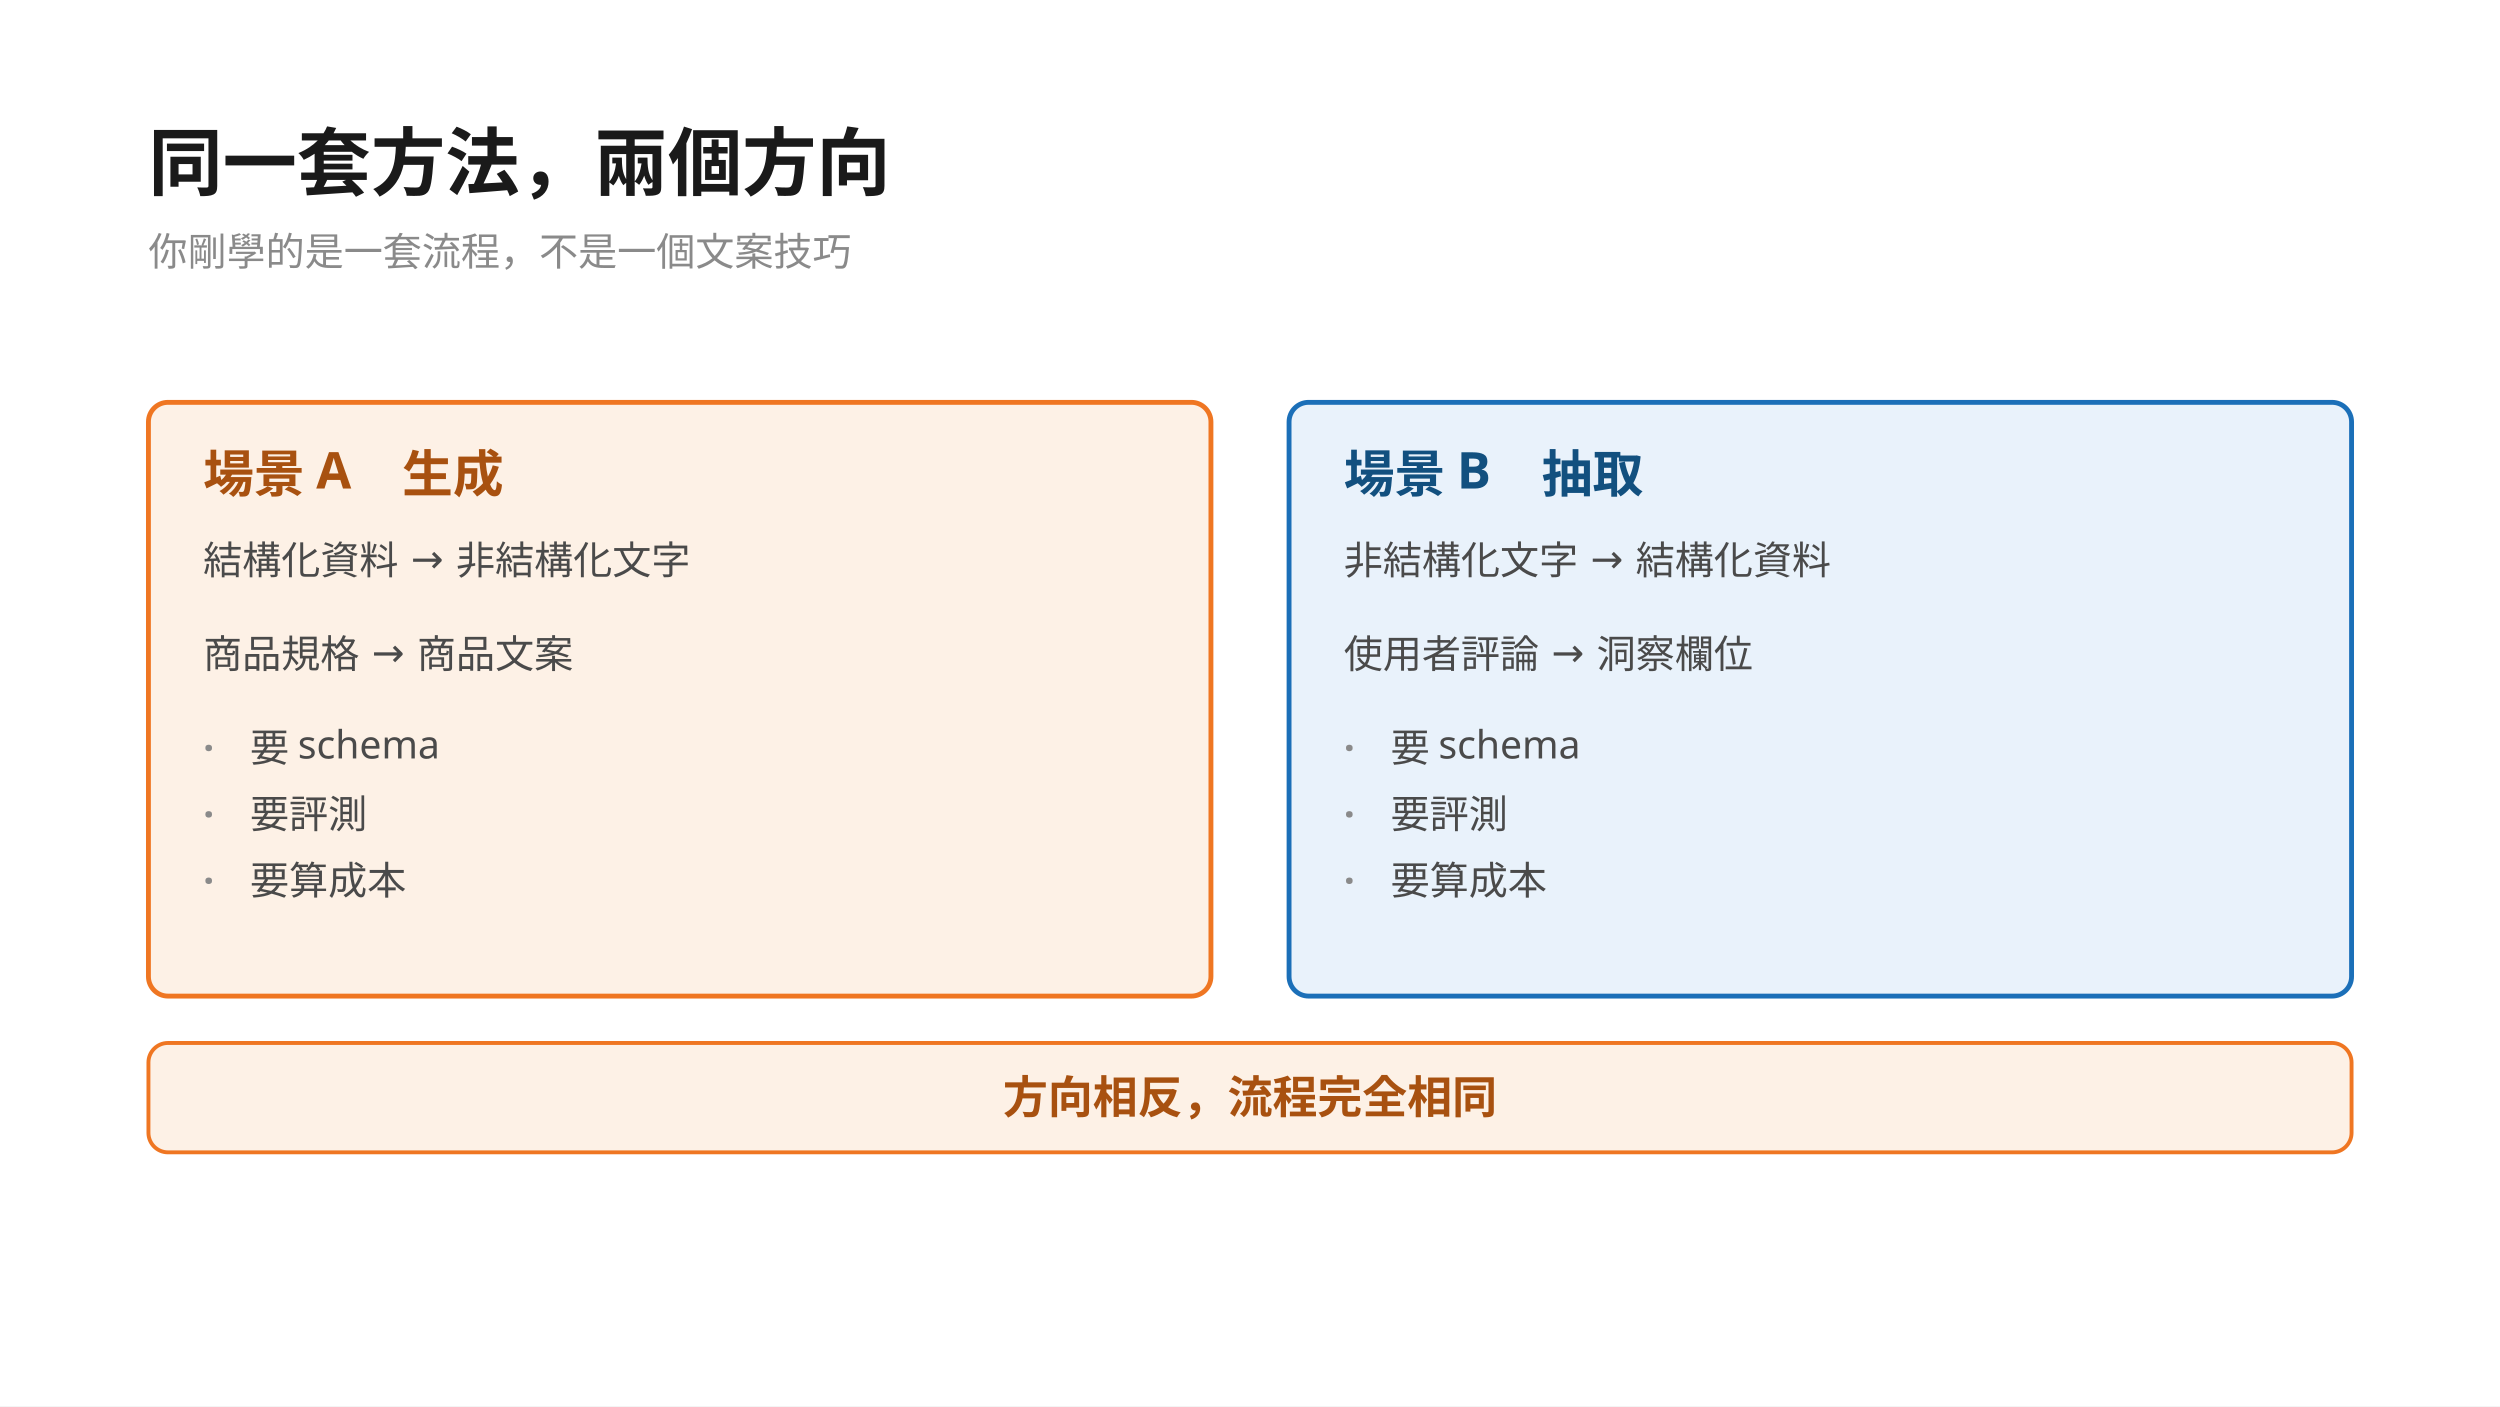
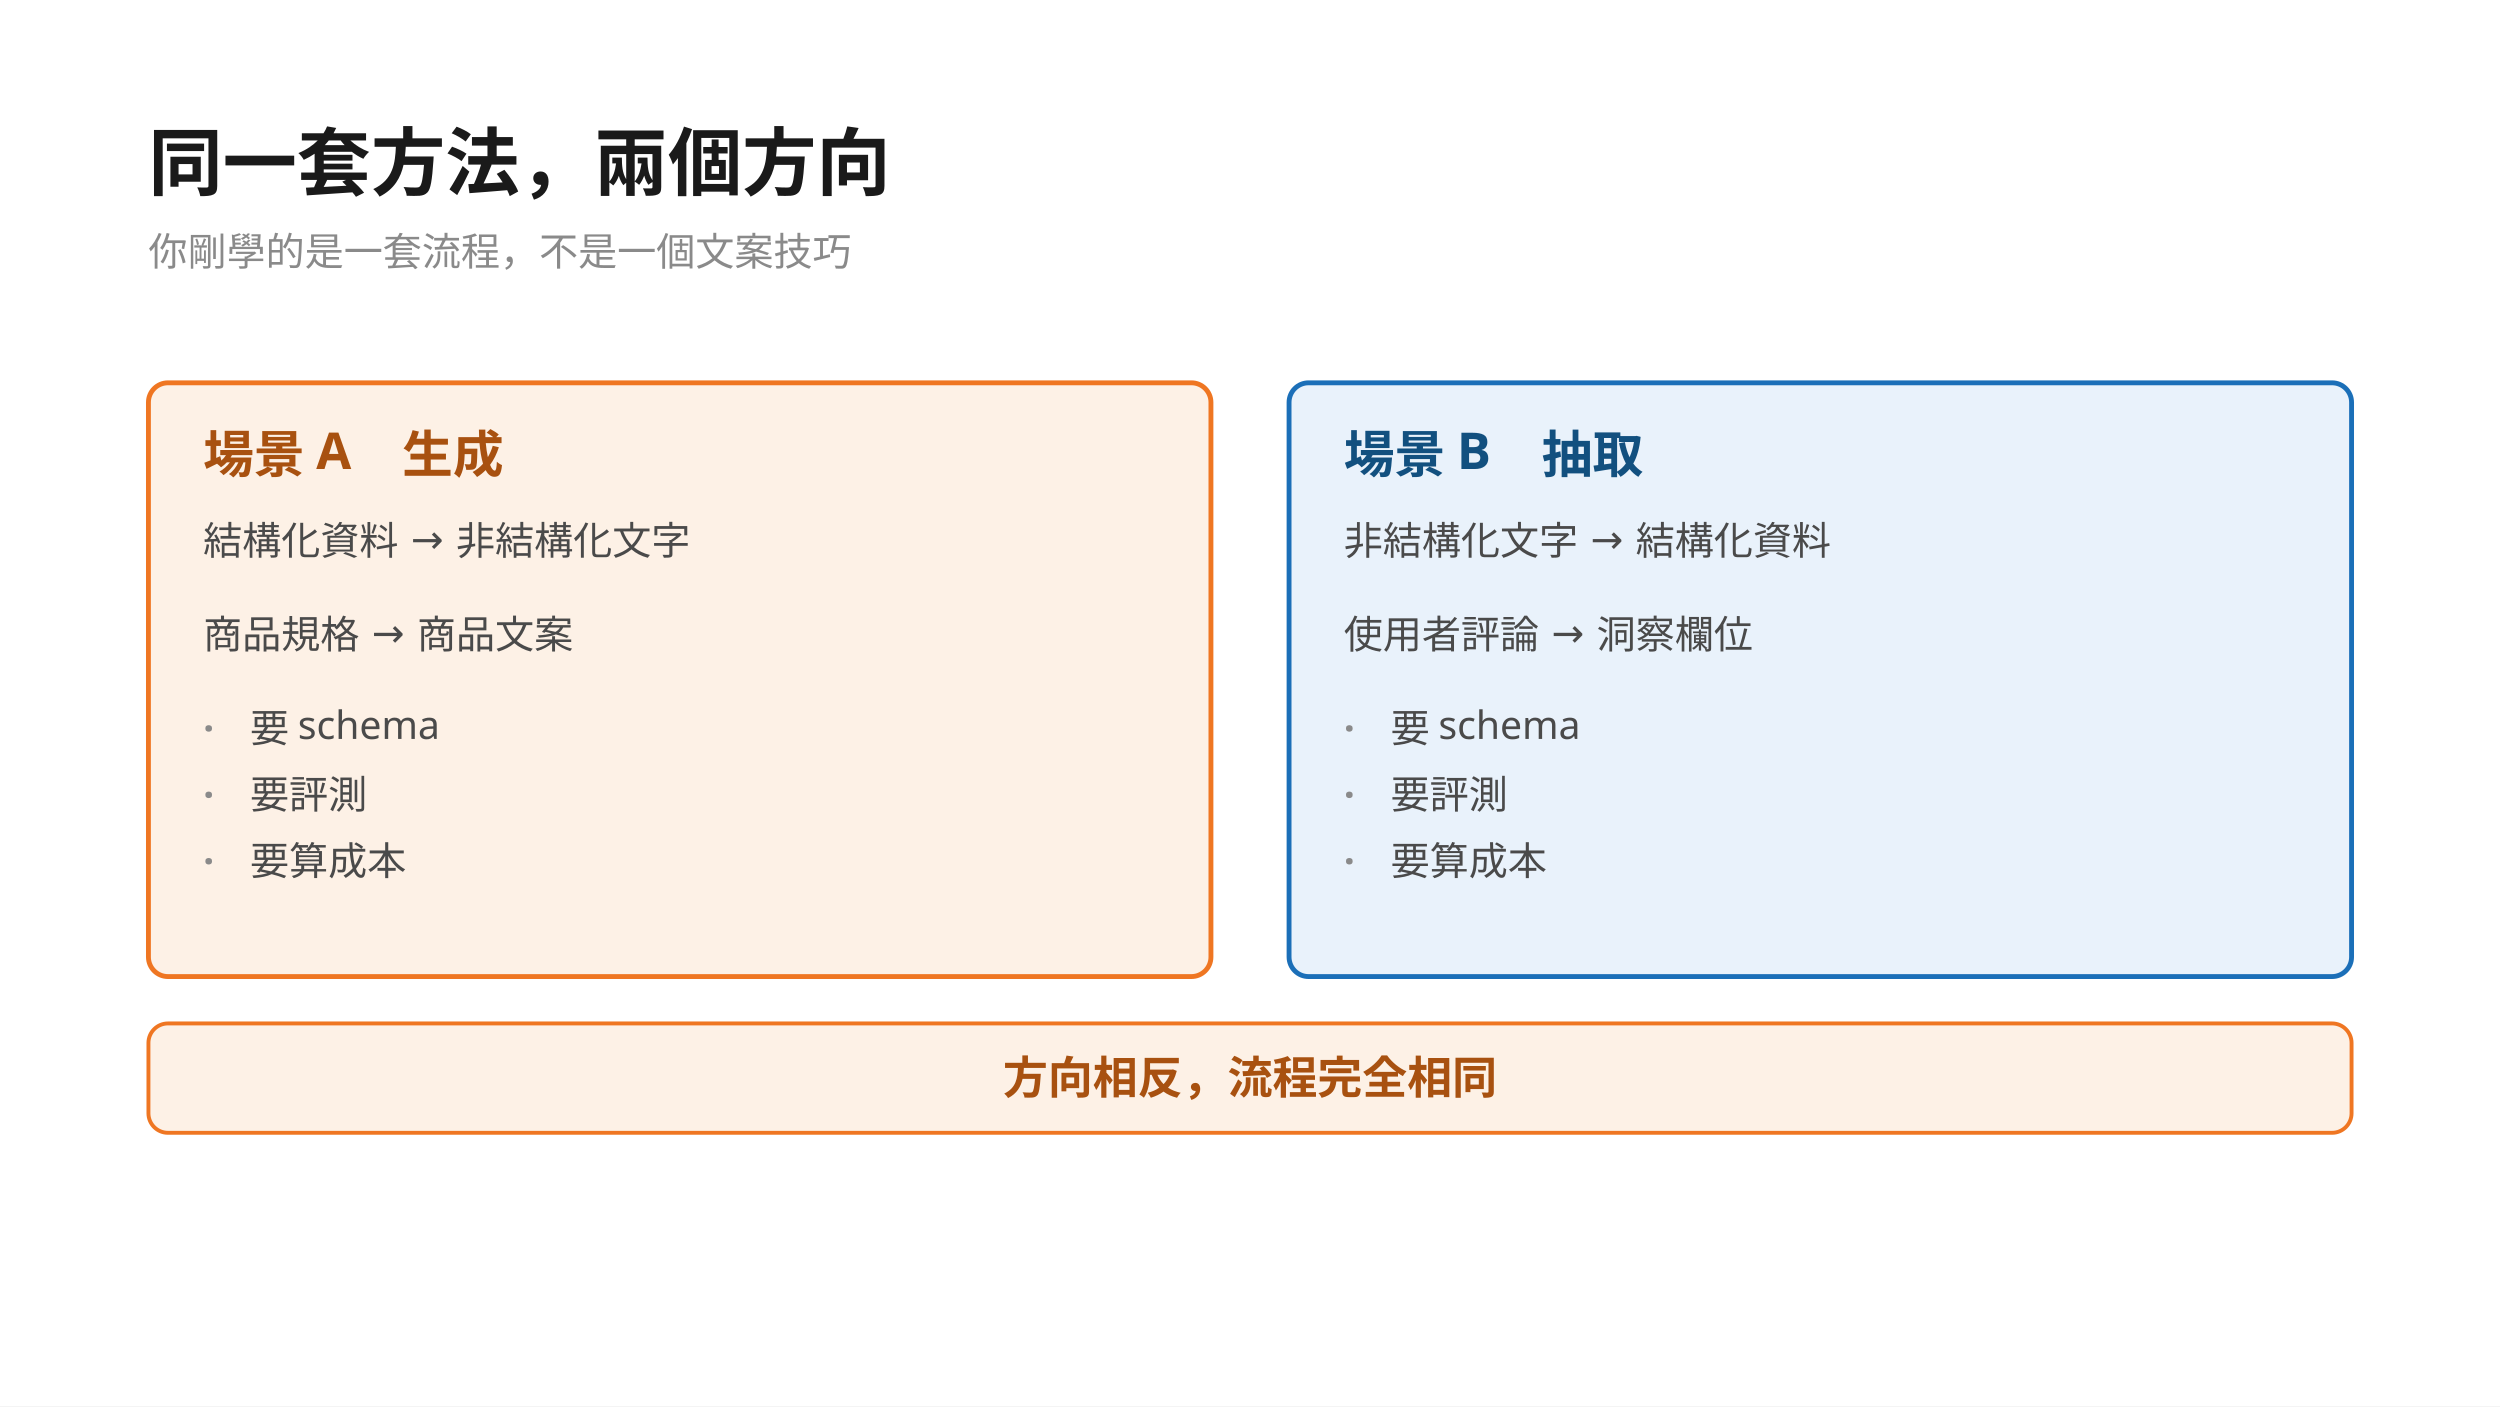
<svg xmlns="http://www.w3.org/2000/svg" viewBox="0 0 1280 720" width="1280" height="720" font-family="'PingFang TC','Noto Sans TC','Microsoft JhengHei','Hiragino Sans TC',sans-serif">
  <rect width="1280" height="720" fill="#ffffff" />
  <text x="76" y="97" font-size="38" fill="#1A1A1A" font-weight="700">同一套方法，兩個方向</text>
  <text x="76" y="136" font-size="20" fill="#8A8A8A">你剛學的是一套流程，不是一個文案技巧</text>
-   <rect x="76.0" y="206" width="544.0" height="304" rx="10" fill="#FDF1E6" stroke="#EF7622" stroke-width="2.5" />
-   <text x="104.0" y="252" font-size="26" fill="#A85110" font-weight="700">場景 A　生成</text>
-   <text x="104.0" y="294" font-size="20" fill="#4A4A4A">結構化資料 → 非結構化文字</text>
-   <text x="104.0" y="342" font-size="20" fill="#4A4A4A">商品規格 → 商品文案</text>
-   <text x="104.0" y="390" font-size="20" fill="#8A8A8A" font-weight="700">·</text>
-   <text x="128.0" y="390" font-size="20" fill="#4A4A4A">要 schema</text>
-   <text x="104.0" y="424" font-size="20" fill="#8A8A8A" font-weight="700">·</text>
-   <text x="128.0" y="424" font-size="20" fill="#4A4A4A">要評測</text>
-   <text x="104.0" y="458" font-size="20" fill="#8A8A8A" font-weight="700">·</text>
-   <text x="128.0" y="458" font-size="20" fill="#4A4A4A">要算成本</text>
-   <rect x="660.0" y="206" width="544.0" height="304" rx="10" fill="#E9F2FB" stroke="#1B6FB8" stroke-width="2.5" />
-   <text x="688.0" y="252" font-size="26" fill="#12507F" font-weight="700">場景 B　抽取</text>
-   <text x="688.0" y="294" font-size="20" fill="#4A4A4A">非結構化文字 → 結構化資料</text>
-   <text x="688.0" y="342" font-size="20" fill="#4A4A4A">使用者評論 → 洞察欄位</text>
-   <text x="688.0" y="390" font-size="20" fill="#8A8A8A" font-weight="700">·</text>
-   <text x="712.0" y="390" font-size="20" fill="#4A4A4A">要 schema</text>
-   <text x="688.0" y="424" font-size="20" fill="#8A8A8A" font-weight="700">·</text>
-   <text x="712.0" y="424" font-size="20" fill="#4A4A4A">要評測</text>
-   <text x="688.0" y="458" font-size="20" fill="#8A8A8A" font-weight="700">·</text>
-   <text x="712.0" y="458" font-size="20" fill="#4A4A4A">要算成本</text>
-   <rect x="76" y="534" width="1128" height="56" rx="10" fill="#FDF1E6" stroke="#EF7622" stroke-width="2" />
-   <text x="640.0" y="570" font-size="23" fill="#A85110" font-weight="700" text-anchor="middle">方向相反，流程完全相同</text>
+   <rect x="76.0" y="196" width="544.0" height="304" rx="10" fill="#FDF1E6" stroke="#EF7622" stroke-width="2.5" />
+   <text x="104.0" y="242" font-size="26" fill="#A85110" font-weight="700">場景 A　生成</text>
+   <text x="104.0" y="284" font-size="20" fill="#4A4A4A">結構化資料 → 非結構化文字</text>
+   <text x="104.0" y="332" font-size="20" fill="#4A4A4A">商品規格 → 商品文案</text>
+   <text x="104.0" y="380" font-size="20" fill="#8A8A8A" font-weight="700">·</text>
+   <text x="128.0" y="380" font-size="20" fill="#4A4A4A">要 schema</text>
+   <text x="104.0" y="414" font-size="20" fill="#8A8A8A" font-weight="700">·</text>
+   <text x="128.0" y="414" font-size="20" fill="#4A4A4A">要評測</text>
+   <text x="104.0" y="448" font-size="20" fill="#8A8A8A" font-weight="700">·</text>
+   <text x="128.0" y="448" font-size="20" fill="#4A4A4A">要算成本</text>
+   <rect x="660.0" y="196" width="544.0" height="304" rx="10" fill="#E9F2FB" stroke="#1B6FB8" stroke-width="2.5" />
+   <text x="688.0" y="242" font-size="26" fill="#12507F" font-weight="700">場景 B　抽取</text>
+   <text x="688.0" y="284" font-size="20" fill="#4A4A4A">非結構化文字 → 結構化資料</text>
+   <text x="688.0" y="332" font-size="20" fill="#4A4A4A">使用者評論 → 洞察欄位</text>
+   <text x="688.0" y="380" font-size="20" fill="#8A8A8A" font-weight="700">·</text>
+   <text x="712.0" y="380" font-size="20" fill="#4A4A4A">要 schema</text>
+   <text x="688.0" y="414" font-size="20" fill="#8A8A8A" font-weight="700">·</text>
+   <text x="712.0" y="414" font-size="20" fill="#4A4A4A">要評測</text>
+   <text x="688.0" y="448" font-size="20" fill="#8A8A8A" font-weight="700">·</text>
+   <text x="712.0" y="448" font-size="20" fill="#4A4A4A">要算成本</text>
+   <rect x="76" y="524" width="1128" height="56" rx="10" fill="#FDF1E6" stroke="#EF7622" stroke-width="2" />
+   <text x="640.0" y="560" font-size="23" fill="#A85110" font-weight="700" text-anchor="middle">方向相反，流程完全相同</text>
</svg>
